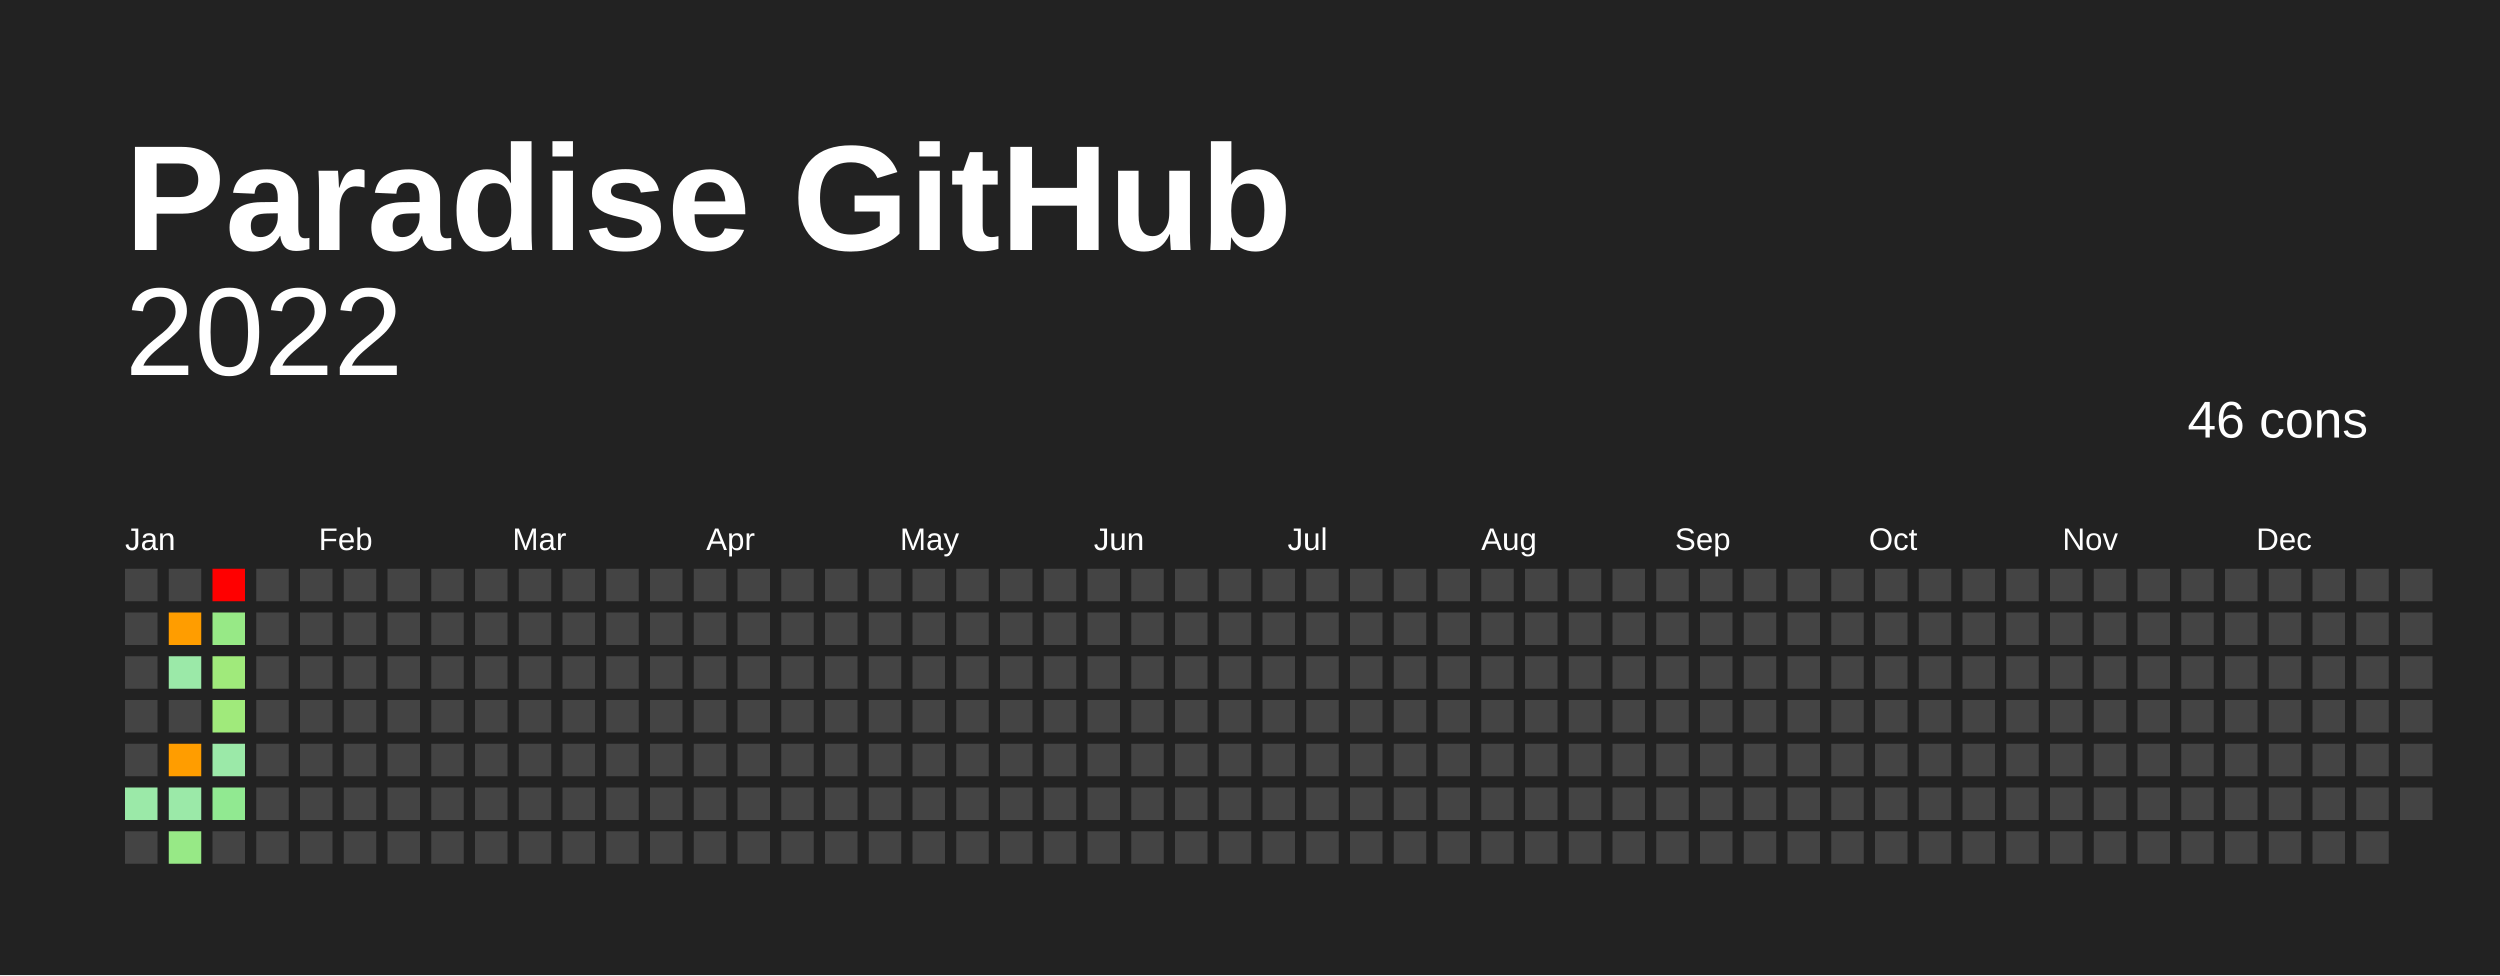
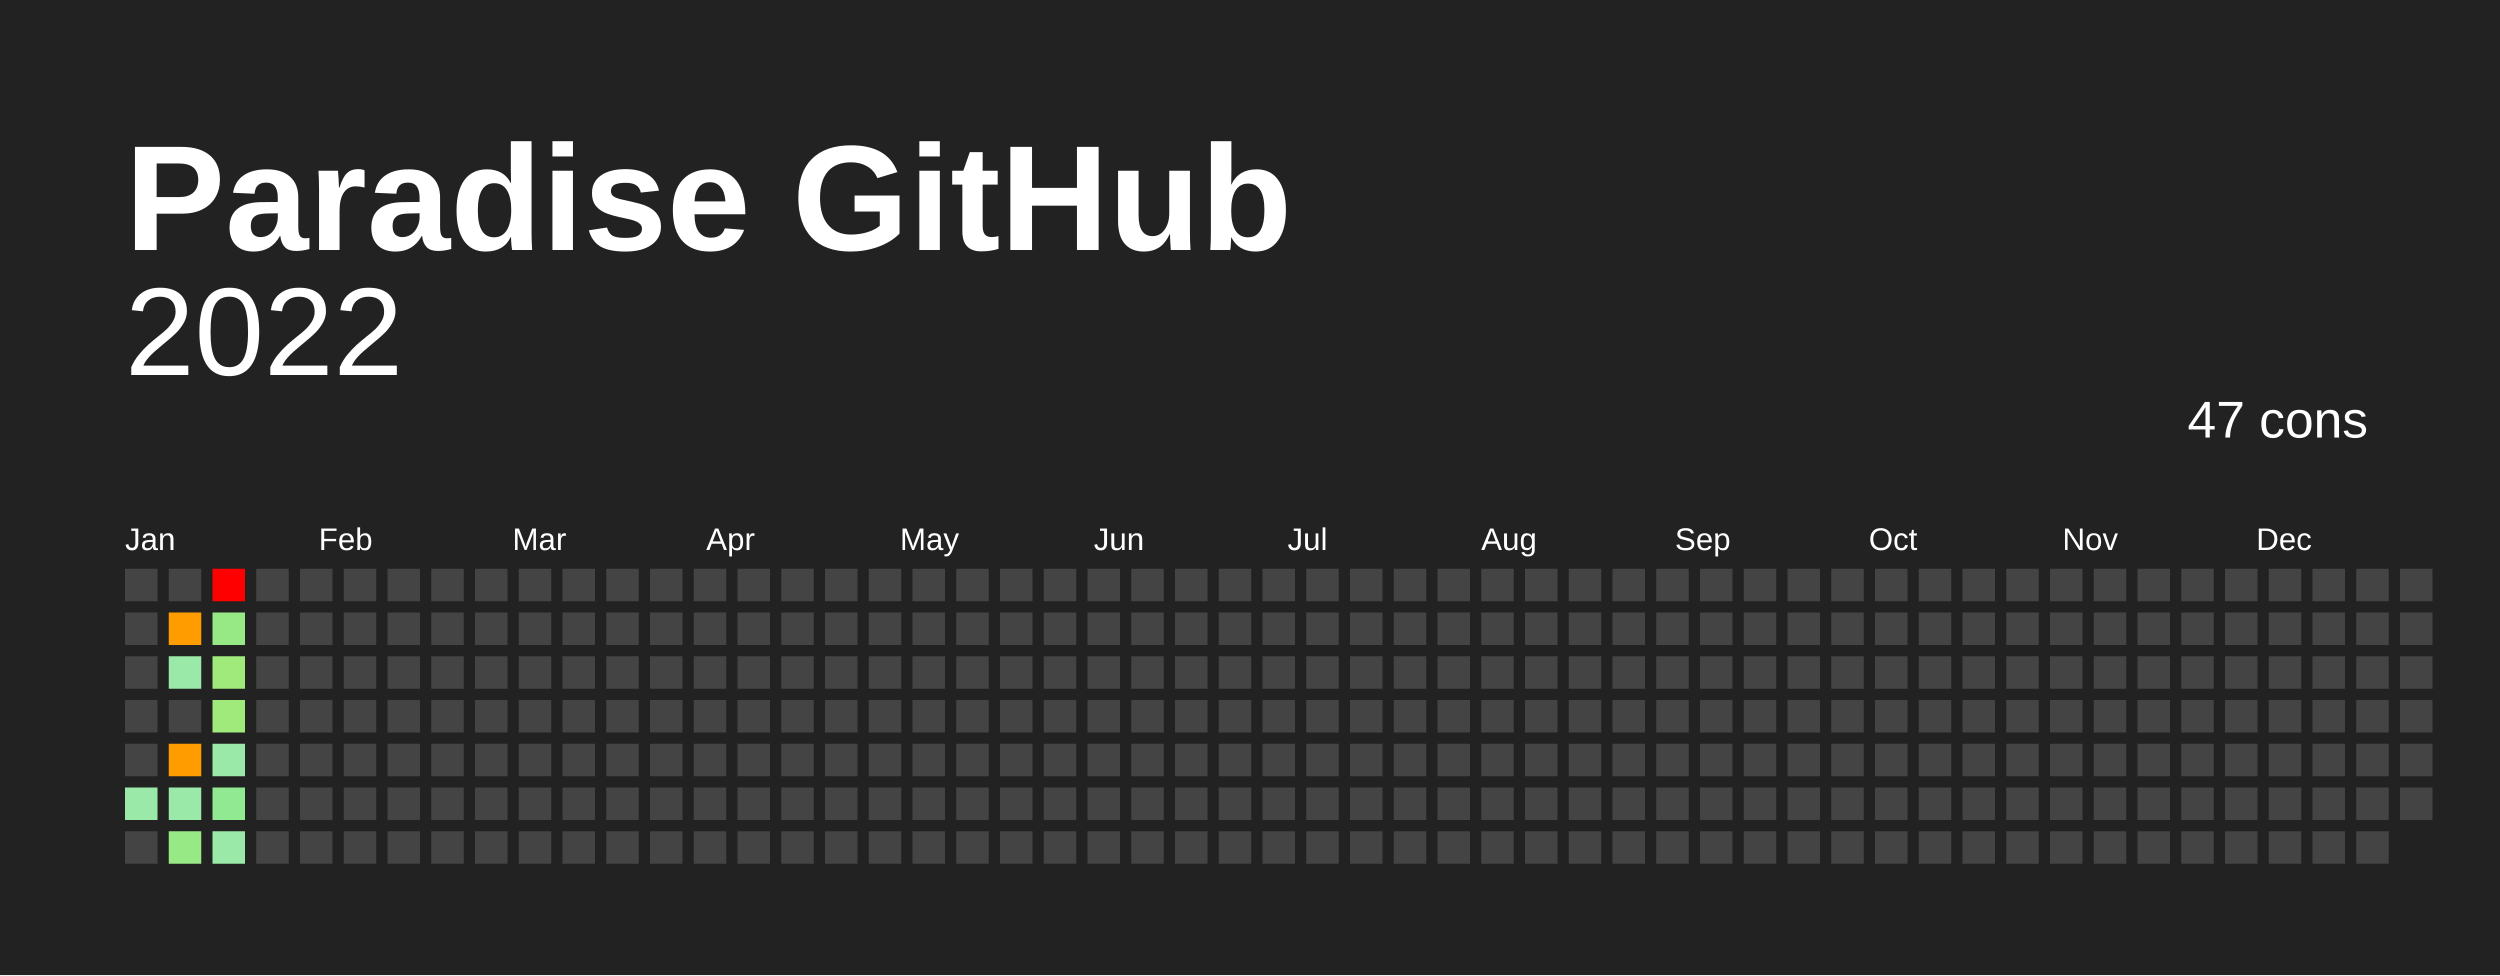
<svg xmlns="http://www.w3.org/2000/svg" baseProfile="full" height="78mm" version="1.1" viewBox="0,0,200,78" width="200mm">
  <defs />
  <rect fill="#222222" height="78" width="200" x="0" y="0" />
  <text fill="#FFFFFF" style="font-size:12px; font-family:Arial; font-weight:bold;" x="10" y="20">Paradise GitHub</text>
  <text alignment-baseline="hanging" fill="#FFFFFF" style="font-size:10.0px; font-family:Arial;" x="10" y="30">2022</text>
-   <text alignment-baseline="hanging" fill="#FFFFFF" style="font-size:4.125px; font-family:Arial;" x="175" y="35">46 cons</text>
+   <text alignment-baseline="hanging" fill="#FFFFFF" style="font-size:4.125px; font-family:Arial;" x="175" y="35">47 cons</text>
  <text fill="#FFFFFF" style="font-size:2.5px; font-family:Arial" x="10.0" y="44">Jan</text>
  <text fill="#FFFFFF" style="font-size:2.5px; font-family:Arial" x="25.5" y="44">Feb</text>
  <text fill="#FFFFFF" style="font-size:2.5px; font-family:Arial" x="41.0" y="44">Mar</text>
  <text fill="#FFFFFF" style="font-size:2.5px; font-family:Arial" x="56.5" y="44">Apr</text>
  <text fill="#FFFFFF" style="font-size:2.5px; font-family:Arial" x="72.0" y="44">May</text>
  <text fill="#FFFFFF" style="font-size:2.5px; font-family:Arial" x="87.5" y="44">Jun</text>
  <text fill="#FFFFFF" style="font-size:2.5px; font-family:Arial" x="103.0" y="44">Jul</text>
  <text fill="#FFFFFF" style="font-size:2.5px; font-family:Arial" x="118.5" y="44">Aug</text>
  <text fill="#FFFFFF" style="font-size:2.5px; font-family:Arial" x="134.0" y="44">Sep</text>
  <text fill="#FFFFFF" style="font-size:2.5px; font-family:Arial" x="149.5" y="44">Oct</text>
  <text fill="#FFFFFF" style="font-size:2.5px; font-family:Arial" x="165.0" y="44">Nov</text>
  <text fill="#FFFFFF" style="font-size:2.5px; font-family:Arial" x="180.5" y="44">Dec</text>
  <rect fill="#444444" height="2.6" width="2.6" x="10.0" y="45.5" />
  <rect fill="#444444" height="2.6" width="2.6" x="10.0" y="49.0" />
  <rect fill="#444444" height="2.6" width="2.6" x="10.0" y="52.5" />
  <rect fill="#444444" height="2.6" width="2.6" x="10.0" y="56.0" />
  <rect fill="#444444" height="2.6" width="2.6" x="10.0" y="59.5" />
  <rect fill="#9be9a8" height="2.6" width="2.6" x="10.0" y="63.0" />
  <rect fill="#444444" height="2.6" width="2.6" x="10.0" y="66.5" />
  <rect fill="#444444" height="2.6" width="2.6" x="13.5" y="45.5" />
  <rect fill="#ff9d00" height="2.6" width="2.6" x="13.5" y="49.0" />
  <rect fill="#9be9a8" height="2.6" width="2.6" x="13.5" y="52.5" />
  <rect fill="#444444" height="2.6" width="2.6" x="13.5" y="56.0" />
  <rect fill="#ff9d00" height="2.6" width="2.6" x="13.5" y="59.5" />
  <rect fill="#9be9a8" height="2.6" width="2.6" x="13.5" y="63.0" />
  <rect fill="#97e986" height="2.6" width="2.6" x="13.5" y="66.5" />
  <rect fill="red" height="2.6" width="2.6" x="17.0" y="45.5" />
  <rect fill="#97e986" height="2.6" width="2.6" x="17.0" y="49.0" />
  <rect fill="#a0ea7b" height="2.6" width="2.6" x="17.0" y="52.5" />
  <rect fill="#a0ea7b" height="2.6" width="2.6" x="17.0" y="56.0" />
  <rect fill="#9be9a8" height="2.6" width="2.6" x="17.0" y="59.5" />
  <rect fill="#91e991" height="2.6" width="2.6" x="17.0" y="63.0" />
-   <rect fill="#444444" height="2.6" width="2.6" x="17.0" y="66.5" />
+   <rect fill="#9be9a8" height="2.6" width="2.6" x="17.0" y="66.5" />
  <rect fill="#444444" height="2.6" width="2.6" x="20.5" y="45.5" />
  <rect fill="#444444" height="2.6" width="2.6" x="20.5" y="49.0" />
  <rect fill="#444444" height="2.6" width="2.6" x="20.5" y="52.5" />
  <rect fill="#444444" height="2.6" width="2.6" x="20.5" y="56.0" />
  <rect fill="#444444" height="2.6" width="2.6" x="20.5" y="59.5" />
  <rect fill="#444444" height="2.6" width="2.6" x="20.5" y="63.0" />
  <rect fill="#444444" height="2.6" width="2.6" x="20.5" y="66.5" />
  <rect fill="#444444" height="2.6" width="2.6" x="24.0" y="45.5" />
  <rect fill="#444444" height="2.6" width="2.6" x="24.0" y="49.0" />
  <rect fill="#444444" height="2.6" width="2.6" x="24.0" y="52.5" />
  <rect fill="#444444" height="2.6" width="2.6" x="24.0" y="56.0" />
  <rect fill="#444444" height="2.6" width="2.6" x="24.0" y="59.5" />
  <rect fill="#444444" height="2.6" width="2.6" x="24.0" y="63.0" />
  <rect fill="#444444" height="2.6" width="2.6" x="24.0" y="66.5" />
  <rect fill="#444444" height="2.6" width="2.6" x="27.5" y="45.5" />
  <rect fill="#444444" height="2.6" width="2.6" x="27.5" y="49.0" />
  <rect fill="#444444" height="2.6" width="2.6" x="27.5" y="52.5" />
  <rect fill="#444444" height="2.6" width="2.6" x="27.5" y="56.0" />
  <rect fill="#444444" height="2.6" width="2.6" x="27.5" y="59.5" />
  <rect fill="#444444" height="2.6" width="2.6" x="27.5" y="63.0" />
  <rect fill="#444444" height="2.6" width="2.6" x="27.5" y="66.5" />
  <rect fill="#444444" height="2.6" width="2.6" x="31.0" y="45.5" />
  <rect fill="#444444" height="2.6" width="2.6" x="31.0" y="49.0" />
  <rect fill="#444444" height="2.6" width="2.6" x="31.0" y="52.5" />
  <rect fill="#444444" height="2.6" width="2.6" x="31.0" y="56.0" />
  <rect fill="#444444" height="2.6" width="2.6" x="31.0" y="59.5" />
  <rect fill="#444444" height="2.6" width="2.6" x="31.0" y="63.0" />
  <rect fill="#444444" height="2.6" width="2.6" x="31.0" y="66.5" />
  <rect fill="#444444" height="2.6" width="2.6" x="34.5" y="45.5" />
  <rect fill="#444444" height="2.6" width="2.6" x="34.5" y="49.0" />
  <rect fill="#444444" height="2.6" width="2.6" x="34.5" y="52.5" />
  <rect fill="#444444" height="2.6" width="2.6" x="34.5" y="56.0" />
  <rect fill="#444444" height="2.6" width="2.6" x="34.5" y="59.5" />
  <rect fill="#444444" height="2.6" width="2.6" x="34.5" y="63.0" />
  <rect fill="#444444" height="2.6" width="2.6" x="34.5" y="66.5" />
  <rect fill="#444444" height="2.6" width="2.6" x="38.0" y="45.5" />
  <rect fill="#444444" height="2.6" width="2.6" x="38.0" y="49.0" />
  <rect fill="#444444" height="2.6" width="2.6" x="38.0" y="52.5" />
  <rect fill="#444444" height="2.6" width="2.6" x="38.0" y="56.0" />
  <rect fill="#444444" height="2.6" width="2.6" x="38.0" y="59.5" />
  <rect fill="#444444" height="2.6" width="2.6" x="38.0" y="63.0" />
  <rect fill="#444444" height="2.6" width="2.6" x="38.0" y="66.5" />
  <rect fill="#444444" height="2.6" width="2.6" x="41.5" y="45.5" />
  <rect fill="#444444" height="2.6" width="2.6" x="41.5" y="49.0" />
  <rect fill="#444444" height="2.6" width="2.6" x="41.5" y="52.5" />
  <rect fill="#444444" height="2.6" width="2.6" x="41.5" y="56.0" />
  <rect fill="#444444" height="2.6" width="2.6" x="41.5" y="59.5" />
  <rect fill="#444444" height="2.6" width="2.6" x="41.5" y="63.0" />
  <rect fill="#444444" height="2.6" width="2.6" x="41.5" y="66.5" />
  <rect fill="#444444" height="2.6" width="2.6" x="45.0" y="45.5" />
  <rect fill="#444444" height="2.6" width="2.6" x="45.0" y="49.0" />
  <rect fill="#444444" height="2.6" width="2.6" x="45.0" y="52.5" />
  <rect fill="#444444" height="2.6" width="2.6" x="45.0" y="56.0" />
  <rect fill="#444444" height="2.6" width="2.6" x="45.0" y="59.5" />
  <rect fill="#444444" height="2.6" width="2.6" x="45.0" y="63.0" />
  <rect fill="#444444" height="2.6" width="2.6" x="45.0" y="66.5" />
  <rect fill="#444444" height="2.6" width="2.6" x="48.5" y="45.5" />
  <rect fill="#444444" height="2.6" width="2.6" x="48.5" y="49.0" />
  <rect fill="#444444" height="2.6" width="2.6" x="48.5" y="52.5" />
  <rect fill="#444444" height="2.6" width="2.6" x="48.5" y="56.0" />
  <rect fill="#444444" height="2.6" width="2.6" x="48.5" y="59.5" />
  <rect fill="#444444" height="2.6" width="2.6" x="48.5" y="63.0" />
  <rect fill="#444444" height="2.6" width="2.6" x="48.5" y="66.5" />
  <rect fill="#444444" height="2.6" width="2.6" x="52.0" y="45.5" />
  <rect fill="#444444" height="2.6" width="2.6" x="52.0" y="49.0" />
  <rect fill="#444444" height="2.6" width="2.6" x="52.0" y="52.5" />
  <rect fill="#444444" height="2.6" width="2.6" x="52.0" y="56.0" />
  <rect fill="#444444" height="2.6" width="2.6" x="52.0" y="59.5" />
  <rect fill="#444444" height="2.6" width="2.6" x="52.0" y="63.0" />
  <rect fill="#444444" height="2.6" width="2.6" x="52.0" y="66.5" />
  <rect fill="#444444" height="2.6" width="2.6" x="55.5" y="45.5" />
  <rect fill="#444444" height="2.6" width="2.6" x="55.5" y="49.0" />
  <rect fill="#444444" height="2.6" width="2.6" x="55.5" y="52.5" />
  <rect fill="#444444" height="2.6" width="2.6" x="55.5" y="56.0" />
  <rect fill="#444444" height="2.6" width="2.6" x="55.5" y="59.5" />
  <rect fill="#444444" height="2.6" width="2.6" x="55.5" y="63.0" />
  <rect fill="#444444" height="2.6" width="2.6" x="55.5" y="66.5" />
  <rect fill="#444444" height="2.6" width="2.6" x="59.0" y="45.5" />
  <rect fill="#444444" height="2.6" width="2.6" x="59.0" y="49.0" />
  <rect fill="#444444" height="2.6" width="2.6" x="59.0" y="52.5" />
  <rect fill="#444444" height="2.6" width="2.6" x="59.0" y="56.0" />
  <rect fill="#444444" height="2.6" width="2.6" x="59.0" y="59.5" />
  <rect fill="#444444" height="2.6" width="2.6" x="59.0" y="63.0" />
  <rect fill="#444444" height="2.6" width="2.6" x="59.0" y="66.5" />
  <rect fill="#444444" height="2.6" width="2.6" x="62.5" y="45.5" />
  <rect fill="#444444" height="2.6" width="2.6" x="62.5" y="49.0" />
  <rect fill="#444444" height="2.6" width="2.6" x="62.5" y="52.5" />
  <rect fill="#444444" height="2.6" width="2.6" x="62.5" y="56.0" />
  <rect fill="#444444" height="2.6" width="2.6" x="62.5" y="59.5" />
  <rect fill="#444444" height="2.6" width="2.6" x="62.5" y="63.0" />
  <rect fill="#444444" height="2.6" width="2.6" x="62.5" y="66.5" />
  <rect fill="#444444" height="2.6" width="2.6" x="66.0" y="45.5" />
  <rect fill="#444444" height="2.6" width="2.6" x="66.0" y="49.0" />
  <rect fill="#444444" height="2.6" width="2.6" x="66.0" y="52.5" />
  <rect fill="#444444" height="2.6" width="2.6" x="66.0" y="56.0" />
  <rect fill="#444444" height="2.6" width="2.6" x="66.0" y="59.5" />
  <rect fill="#444444" height="2.6" width="2.6" x="66.0" y="63.0" />
  <rect fill="#444444" height="2.6" width="2.6" x="66.0" y="66.5" />
  <rect fill="#444444" height="2.6" width="2.6" x="69.5" y="45.5" />
  <rect fill="#444444" height="2.6" width="2.6" x="69.5" y="49.0" />
  <rect fill="#444444" height="2.6" width="2.6" x="69.5" y="52.5" />
  <rect fill="#444444" height="2.6" width="2.6" x="69.5" y="56.0" />
  <rect fill="#444444" height="2.6" width="2.6" x="69.5" y="59.5" />
  <rect fill="#444444" height="2.6" width="2.6" x="69.5" y="63.0" />
  <rect fill="#444444" height="2.6" width="2.6" x="69.5" y="66.5" />
  <rect fill="#444444" height="2.6" width="2.6" x="73.0" y="45.5" />
  <rect fill="#444444" height="2.6" width="2.6" x="73.0" y="49.0" />
  <rect fill="#444444" height="2.6" width="2.6" x="73.0" y="52.5" />
  <rect fill="#444444" height="2.6" width="2.6" x="73.0" y="56.0" />
  <rect fill="#444444" height="2.6" width="2.6" x="73.0" y="59.5" />
  <rect fill="#444444" height="2.6" width="2.6" x="73.0" y="63.0" />
  <rect fill="#444444" height="2.6" width="2.6" x="73.0" y="66.5" />
  <rect fill="#444444" height="2.6" width="2.6" x="76.5" y="45.5" />
  <rect fill="#444444" height="2.6" width="2.6" x="76.5" y="49.0" />
  <rect fill="#444444" height="2.6" width="2.6" x="76.5" y="52.5" />
  <rect fill="#444444" height="2.6" width="2.6" x="76.5" y="56.0" />
  <rect fill="#444444" height="2.6" width="2.6" x="76.5" y="59.5" />
  <rect fill="#444444" height="2.6" width="2.6" x="76.5" y="63.0" />
  <rect fill="#444444" height="2.6" width="2.6" x="76.5" y="66.5" />
  <rect fill="#444444" height="2.6" width="2.6" x="80.0" y="45.5" />
  <rect fill="#444444" height="2.6" width="2.6" x="80.0" y="49.0" />
  <rect fill="#444444" height="2.6" width="2.6" x="80.0" y="52.5" />
  <rect fill="#444444" height="2.6" width="2.6" x="80.0" y="56.0" />
  <rect fill="#444444" height="2.6" width="2.6" x="80.0" y="59.5" />
  <rect fill="#444444" height="2.6" width="2.6" x="80.0" y="63.0" />
  <rect fill="#444444" height="2.6" width="2.6" x="80.0" y="66.5" />
  <rect fill="#444444" height="2.6" width="2.6" x="83.5" y="45.5" />
  <rect fill="#444444" height="2.6" width="2.6" x="83.5" y="49.0" />
  <rect fill="#444444" height="2.6" width="2.6" x="83.5" y="52.5" />
  <rect fill="#444444" height="2.6" width="2.6" x="83.5" y="56.0" />
  <rect fill="#444444" height="2.6" width="2.6" x="83.5" y="59.5" />
  <rect fill="#444444" height="2.6" width="2.6" x="83.5" y="63.0" />
  <rect fill="#444444" height="2.6" width="2.6" x="83.5" y="66.5" />
  <rect fill="#444444" height="2.6" width="2.6" x="87.0" y="45.5" />
  <rect fill="#444444" height="2.6" width="2.6" x="87.0" y="49.0" />
  <rect fill="#444444" height="2.6" width="2.6" x="87.0" y="52.5" />
  <rect fill="#444444" height="2.6" width="2.6" x="87.0" y="56.0" />
  <rect fill="#444444" height="2.6" width="2.6" x="87.0" y="59.5" />
  <rect fill="#444444" height="2.6" width="2.6" x="87.0" y="63.0" />
  <rect fill="#444444" height="2.6" width="2.6" x="87.0" y="66.5" />
  <rect fill="#444444" height="2.6" width="2.6" x="90.5" y="45.5" />
  <rect fill="#444444" height="2.6" width="2.6" x="90.5" y="49.0" />
  <rect fill="#444444" height="2.6" width="2.6" x="90.5" y="52.5" />
  <rect fill="#444444" height="2.6" width="2.6" x="90.5" y="56.0" />
  <rect fill="#444444" height="2.6" width="2.6" x="90.5" y="59.5" />
  <rect fill="#444444" height="2.6" width="2.6" x="90.5" y="63.0" />
  <rect fill="#444444" height="2.6" width="2.6" x="90.5" y="66.5" />
  <rect fill="#444444" height="2.6" width="2.6" x="94.0" y="45.5" />
  <rect fill="#444444" height="2.6" width="2.6" x="94.0" y="49.0" />
  <rect fill="#444444" height="2.6" width="2.6" x="94.0" y="52.5" />
  <rect fill="#444444" height="2.6" width="2.6" x="94.0" y="56.0" />
  <rect fill="#444444" height="2.6" width="2.6" x="94.0" y="59.5" />
  <rect fill="#444444" height="2.6" width="2.6" x="94.0" y="63.0" />
  <rect fill="#444444" height="2.6" width="2.6" x="94.0" y="66.5" />
  <rect fill="#444444" height="2.6" width="2.6" x="97.5" y="45.5" />
  <rect fill="#444444" height="2.6" width="2.6" x="97.5" y="49.0" />
  <rect fill="#444444" height="2.6" width="2.6" x="97.5" y="52.5" />
  <rect fill="#444444" height="2.6" width="2.6" x="97.5" y="56.0" />
  <rect fill="#444444" height="2.6" width="2.6" x="97.5" y="59.5" />
  <rect fill="#444444" height="2.6" width="2.6" x="97.5" y="63.0" />
  <rect fill="#444444" height="2.6" width="2.6" x="97.5" y="66.5" />
  <rect fill="#444444" height="2.6" width="2.6" x="101.0" y="45.5" />
  <rect fill="#444444" height="2.6" width="2.6" x="101.0" y="49.0" />
  <rect fill="#444444" height="2.6" width="2.6" x="101.0" y="52.5" />
  <rect fill="#444444" height="2.6" width="2.6" x="101.0" y="56.0" />
  <rect fill="#444444" height="2.6" width="2.6" x="101.0" y="59.5" />
  <rect fill="#444444" height="2.6" width="2.6" x="101.0" y="63.0" />
  <rect fill="#444444" height="2.6" width="2.6" x="101.0" y="66.5" />
  <rect fill="#444444" height="2.6" width="2.6" x="104.5" y="45.5" />
  <rect fill="#444444" height="2.6" width="2.6" x="104.5" y="49.0" />
  <rect fill="#444444" height="2.6" width="2.6" x="104.5" y="52.5" />
  <rect fill="#444444" height="2.6" width="2.6" x="104.5" y="56.0" />
  <rect fill="#444444" height="2.6" width="2.6" x="104.5" y="59.5" />
  <rect fill="#444444" height="2.6" width="2.6" x="104.5" y="63.0" />
  <rect fill="#444444" height="2.6" width="2.6" x="104.5" y="66.5" />
  <rect fill="#444444" height="2.6" width="2.6" x="108.0" y="45.5" />
  <rect fill="#444444" height="2.6" width="2.6" x="108.0" y="49.0" />
  <rect fill="#444444" height="2.6" width="2.6" x="108.0" y="52.5" />
  <rect fill="#444444" height="2.6" width="2.6" x="108.0" y="56.0" />
  <rect fill="#444444" height="2.6" width="2.6" x="108.0" y="59.5" />
  <rect fill="#444444" height="2.6" width="2.6" x="108.0" y="63.0" />
  <rect fill="#444444" height="2.6" width="2.6" x="108.0" y="66.5" />
  <rect fill="#444444" height="2.6" width="2.6" x="111.5" y="45.5" />
  <rect fill="#444444" height="2.6" width="2.6" x="111.5" y="49.0" />
  <rect fill="#444444" height="2.6" width="2.6" x="111.5" y="52.5" />
  <rect fill="#444444" height="2.6" width="2.6" x="111.5" y="56.0" />
  <rect fill="#444444" height="2.6" width="2.6" x="111.5" y="59.5" />
  <rect fill="#444444" height="2.6" width="2.6" x="111.5" y="63.0" />
  <rect fill="#444444" height="2.6" width="2.6" x="111.5" y="66.5" />
  <rect fill="#444444" height="2.6" width="2.6" x="115.0" y="45.5" />
  <rect fill="#444444" height="2.6" width="2.6" x="115.0" y="49.0" />
  <rect fill="#444444" height="2.6" width="2.6" x="115.0" y="52.5" />
  <rect fill="#444444" height="2.6" width="2.6" x="115.0" y="56.0" />
  <rect fill="#444444" height="2.6" width="2.6" x="115.0" y="59.5" />
  <rect fill="#444444" height="2.6" width="2.6" x="115.0" y="63.0" />
  <rect fill="#444444" height="2.6" width="2.6" x="115.0" y="66.5" />
  <rect fill="#444444" height="2.6" width="2.6" x="118.5" y="45.5" />
  <rect fill="#444444" height="2.6" width="2.6" x="118.5" y="49.0" />
  <rect fill="#444444" height="2.6" width="2.6" x="118.5" y="52.5" />
  <rect fill="#444444" height="2.6" width="2.6" x="118.5" y="56.0" />
  <rect fill="#444444" height="2.6" width="2.6" x="118.5" y="59.5" />
  <rect fill="#444444" height="2.6" width="2.6" x="118.5" y="63.0" />
  <rect fill="#444444" height="2.6" width="2.6" x="118.5" y="66.5" />
  <rect fill="#444444" height="2.6" width="2.6" x="122.0" y="45.5" />
  <rect fill="#444444" height="2.6" width="2.6" x="122.0" y="49.0" />
  <rect fill="#444444" height="2.6" width="2.6" x="122.0" y="52.5" />
  <rect fill="#444444" height="2.6" width="2.6" x="122.0" y="56.0" />
  <rect fill="#444444" height="2.6" width="2.6" x="122.0" y="59.5" />
  <rect fill="#444444" height="2.6" width="2.6" x="122.0" y="63.0" />
  <rect fill="#444444" height="2.6" width="2.6" x="122.0" y="66.5" />
  <rect fill="#444444" height="2.6" width="2.6" x="125.5" y="45.5" />
  <rect fill="#444444" height="2.6" width="2.6" x="125.5" y="49.0" />
  <rect fill="#444444" height="2.6" width="2.6" x="125.5" y="52.5" />
  <rect fill="#444444" height="2.6" width="2.6" x="125.5" y="56.0" />
  <rect fill="#444444" height="2.6" width="2.6" x="125.5" y="59.5" />
  <rect fill="#444444" height="2.6" width="2.6" x="125.5" y="63.0" />
  <rect fill="#444444" height="2.6" width="2.6" x="125.5" y="66.5" />
  <rect fill="#444444" height="2.6" width="2.6" x="129.0" y="45.5" />
  <rect fill="#444444" height="2.6" width="2.6" x="129.0" y="49.0" />
  <rect fill="#444444" height="2.6" width="2.6" x="129.0" y="52.5" />
  <rect fill="#444444" height="2.6" width="2.6" x="129.0" y="56.0" />
  <rect fill="#444444" height="2.6" width="2.6" x="129.0" y="59.5" />
  <rect fill="#444444" height="2.6" width="2.6" x="129.0" y="63.0" />
  <rect fill="#444444" height="2.6" width="2.6" x="129.0" y="66.5" />
  <rect fill="#444444" height="2.6" width="2.6" x="132.5" y="45.5" />
  <rect fill="#444444" height="2.6" width="2.6" x="132.5" y="49.0" />
  <rect fill="#444444" height="2.6" width="2.6" x="132.5" y="52.5" />
  <rect fill="#444444" height="2.6" width="2.6" x="132.5" y="56.0" />
  <rect fill="#444444" height="2.6" width="2.6" x="132.5" y="59.5" />
  <rect fill="#444444" height="2.6" width="2.6" x="132.5" y="63.0" />
  <rect fill="#444444" height="2.6" width="2.6" x="132.5" y="66.5" />
  <rect fill="#444444" height="2.6" width="2.6" x="136.0" y="45.5" />
  <rect fill="#444444" height="2.6" width="2.6" x="136.0" y="49.0" />
  <rect fill="#444444" height="2.6" width="2.6" x="136.0" y="52.5" />
  <rect fill="#444444" height="2.6" width="2.6" x="136.0" y="56.0" />
  <rect fill="#444444" height="2.6" width="2.6" x="136.0" y="59.5" />
  <rect fill="#444444" height="2.6" width="2.6" x="136.0" y="63.0" />
  <rect fill="#444444" height="2.6" width="2.6" x="136.0" y="66.5" />
  <rect fill="#444444" height="2.6" width="2.6" x="139.5" y="45.5" />
  <rect fill="#444444" height="2.6" width="2.6" x="139.5" y="49.0" />
  <rect fill="#444444" height="2.6" width="2.6" x="139.5" y="52.5" />
  <rect fill="#444444" height="2.6" width="2.6" x="139.5" y="56.0" />
  <rect fill="#444444" height="2.6" width="2.6" x="139.5" y="59.5" />
  <rect fill="#444444" height="2.6" width="2.6" x="139.5" y="63.0" />
  <rect fill="#444444" height="2.6" width="2.6" x="139.5" y="66.5" />
  <rect fill="#444444" height="2.6" width="2.6" x="143.0" y="45.5" />
  <rect fill="#444444" height="2.6" width="2.6" x="143.0" y="49.0" />
  <rect fill="#444444" height="2.6" width="2.6" x="143.0" y="52.5" />
  <rect fill="#444444" height="2.6" width="2.6" x="143.0" y="56.0" />
  <rect fill="#444444" height="2.6" width="2.6" x="143.0" y="59.5" />
  <rect fill="#444444" height="2.6" width="2.6" x="143.0" y="63.0" />
  <rect fill="#444444" height="2.6" width="2.6" x="143.0" y="66.5" />
  <rect fill="#444444" height="2.6" width="2.6" x="146.5" y="45.5" />
  <rect fill="#444444" height="2.6" width="2.6" x="146.5" y="49.0" />
  <rect fill="#444444" height="2.6" width="2.6" x="146.5" y="52.5" />
  <rect fill="#444444" height="2.6" width="2.6" x="146.5" y="56.0" />
  <rect fill="#444444" height="2.6" width="2.6" x="146.5" y="59.5" />
  <rect fill="#444444" height="2.6" width="2.6" x="146.5" y="63.0" />
  <rect fill="#444444" height="2.6" width="2.6" x="146.5" y="66.5" />
  <rect fill="#444444" height="2.6" width="2.6" x="150.0" y="45.5" />
  <rect fill="#444444" height="2.6" width="2.6" x="150.0" y="49.0" />
  <rect fill="#444444" height="2.6" width="2.6" x="150.0" y="52.5" />
  <rect fill="#444444" height="2.6" width="2.6" x="150.0" y="56.0" />
  <rect fill="#444444" height="2.6" width="2.6" x="150.0" y="59.5" />
  <rect fill="#444444" height="2.6" width="2.6" x="150.0" y="63.0" />
  <rect fill="#444444" height="2.6" width="2.6" x="150.0" y="66.5" />
  <rect fill="#444444" height="2.6" width="2.6" x="153.5" y="45.5" />
  <rect fill="#444444" height="2.6" width="2.6" x="153.5" y="49.0" />
  <rect fill="#444444" height="2.6" width="2.6" x="153.5" y="52.5" />
  <rect fill="#444444" height="2.6" width="2.6" x="153.5" y="56.0" />
  <rect fill="#444444" height="2.6" width="2.6" x="153.5" y="59.5" />
  <rect fill="#444444" height="2.6" width="2.6" x="153.5" y="63.0" />
  <rect fill="#444444" height="2.6" width="2.6" x="153.5" y="66.5" />
  <rect fill="#444444" height="2.6" width="2.6" x="157.0" y="45.5" />
  <rect fill="#444444" height="2.6" width="2.6" x="157.0" y="49.0" />
  <rect fill="#444444" height="2.6" width="2.6" x="157.0" y="52.5" />
  <rect fill="#444444" height="2.6" width="2.6" x="157.0" y="56.0" />
  <rect fill="#444444" height="2.6" width="2.6" x="157.0" y="59.5" />
  <rect fill="#444444" height="2.6" width="2.6" x="157.0" y="63.0" />
  <rect fill="#444444" height="2.6" width="2.6" x="157.0" y="66.5" />
  <rect fill="#444444" height="2.6" width="2.6" x="160.5" y="45.5" />
  <rect fill="#444444" height="2.6" width="2.6" x="160.5" y="49.0" />
  <rect fill="#444444" height="2.6" width="2.6" x="160.5" y="52.5" />
  <rect fill="#444444" height="2.6" width="2.6" x="160.5" y="56.0" />
  <rect fill="#444444" height="2.6" width="2.6" x="160.5" y="59.5" />
  <rect fill="#444444" height="2.6" width="2.6" x="160.5" y="63.0" />
  <rect fill="#444444" height="2.6" width="2.6" x="160.5" y="66.5" />
  <rect fill="#444444" height="2.6" width="2.6" x="164.0" y="45.5" />
  <rect fill="#444444" height="2.6" width="2.6" x="164.0" y="49.0" />
  <rect fill="#444444" height="2.6" width="2.6" x="164.0" y="52.5" />
  <rect fill="#444444" height="2.6" width="2.6" x="164.0" y="56.0" />
  <rect fill="#444444" height="2.6" width="2.6" x="164.0" y="59.5" />
  <rect fill="#444444" height="2.6" width="2.6" x="164.0" y="63.0" />
  <rect fill="#444444" height="2.6" width="2.6" x="164.0" y="66.5" />
  <rect fill="#444444" height="2.6" width="2.6" x="167.5" y="45.5" />
  <rect fill="#444444" height="2.6" width="2.6" x="167.5" y="49.0" />
  <rect fill="#444444" height="2.6" width="2.6" x="167.5" y="52.5" />
  <rect fill="#444444" height="2.6" width="2.6" x="167.5" y="56.0" />
  <rect fill="#444444" height="2.6" width="2.6" x="167.5" y="59.5" />
  <rect fill="#444444" height="2.6" width="2.6" x="167.5" y="63.0" />
  <rect fill="#444444" height="2.6" width="2.6" x="167.5" y="66.5" />
  <rect fill="#444444" height="2.6" width="2.6" x="171.0" y="45.5" />
  <rect fill="#444444" height="2.6" width="2.6" x="171.0" y="49.0" />
  <rect fill="#444444" height="2.6" width="2.6" x="171.0" y="52.5" />
  <rect fill="#444444" height="2.6" width="2.6" x="171.0" y="56.0" />
  <rect fill="#444444" height="2.6" width="2.6" x="171.0" y="59.5" />
  <rect fill="#444444" height="2.6" width="2.6" x="171.0" y="63.0" />
  <rect fill="#444444" height="2.6" width="2.6" x="171.0" y="66.5" />
  <rect fill="#444444" height="2.6" width="2.6" x="174.5" y="45.5" />
  <rect fill="#444444" height="2.6" width="2.6" x="174.5" y="49.0" />
  <rect fill="#444444" height="2.6" width="2.6" x="174.5" y="52.5" />
  <rect fill="#444444" height="2.6" width="2.6" x="174.5" y="56.0" />
  <rect fill="#444444" height="2.6" width="2.6" x="174.5" y="59.5" />
  <rect fill="#444444" height="2.6" width="2.6" x="174.5" y="63.0" />
  <rect fill="#444444" height="2.6" width="2.6" x="174.5" y="66.5" />
  <rect fill="#444444" height="2.6" width="2.6" x="178.0" y="45.5" />
  <rect fill="#444444" height="2.6" width="2.6" x="178.0" y="49.0" />
  <rect fill="#444444" height="2.6" width="2.6" x="178.0" y="52.5" />
  <rect fill="#444444" height="2.6" width="2.6" x="178.0" y="56.0" />
  <rect fill="#444444" height="2.6" width="2.6" x="178.0" y="59.5" />
  <rect fill="#444444" height="2.6" width="2.6" x="178.0" y="63.0" />
  <rect fill="#444444" height="2.6" width="2.6" x="178.0" y="66.5" />
  <rect fill="#444444" height="2.6" width="2.6" x="181.5" y="45.5" />
  <rect fill="#444444" height="2.6" width="2.6" x="181.5" y="49.0" />
  <rect fill="#444444" height="2.6" width="2.6" x="181.5" y="52.5" />
  <rect fill="#444444" height="2.6" width="2.6" x="181.5" y="56.0" />
  <rect fill="#444444" height="2.6" width="2.6" x="181.5" y="59.5" />
  <rect fill="#444444" height="2.6" width="2.6" x="181.5" y="63.0" />
  <rect fill="#444444" height="2.6" width="2.6" x="181.5" y="66.5" />
  <rect fill="#444444" height="2.6" width="2.6" x="185.0" y="45.5" />
  <rect fill="#444444" height="2.6" width="2.6" x="185.0" y="49.0" />
  <rect fill="#444444" height="2.6" width="2.6" x="185.0" y="52.5" />
  <rect fill="#444444" height="2.6" width="2.6" x="185.0" y="56.0" />
  <rect fill="#444444" height="2.6" width="2.6" x="185.0" y="59.5" />
  <rect fill="#444444" height="2.6" width="2.6" x="185.0" y="63.0" />
  <rect fill="#444444" height="2.6" width="2.6" x="185.0" y="66.5" />
  <rect fill="#444444" height="2.6" width="2.6" x="188.5" y="45.5" />
  <rect fill="#444444" height="2.6" width="2.6" x="188.5" y="49.0" />
  <rect fill="#444444" height="2.6" width="2.6" x="188.5" y="52.5" />
  <rect fill="#444444" height="2.6" width="2.6" x="188.5" y="56.0" />
  <rect fill="#444444" height="2.6" width="2.6" x="188.5" y="59.5" />
  <rect fill="#444444" height="2.6" width="2.6" x="188.5" y="63.0" />
  <rect fill="#444444" height="2.6" width="2.6" x="188.5" y="66.5" />
  <rect fill="#444444" height="2.6" width="2.6" x="192.0" y="45.5" />
  <rect fill="#444444" height="2.6" width="2.6" x="192.0" y="49.0" />
  <rect fill="#444444" height="2.6" width="2.6" x="192.0" y="52.5" />
  <rect fill="#444444" height="2.6" width="2.6" x="192.0" y="56.0" />
  <rect fill="#444444" height="2.6" width="2.6" x="192.0" y="59.5" />
  <rect fill="#444444" height="2.6" width="2.6" x="192.0" y="63.0" />
</svg>
